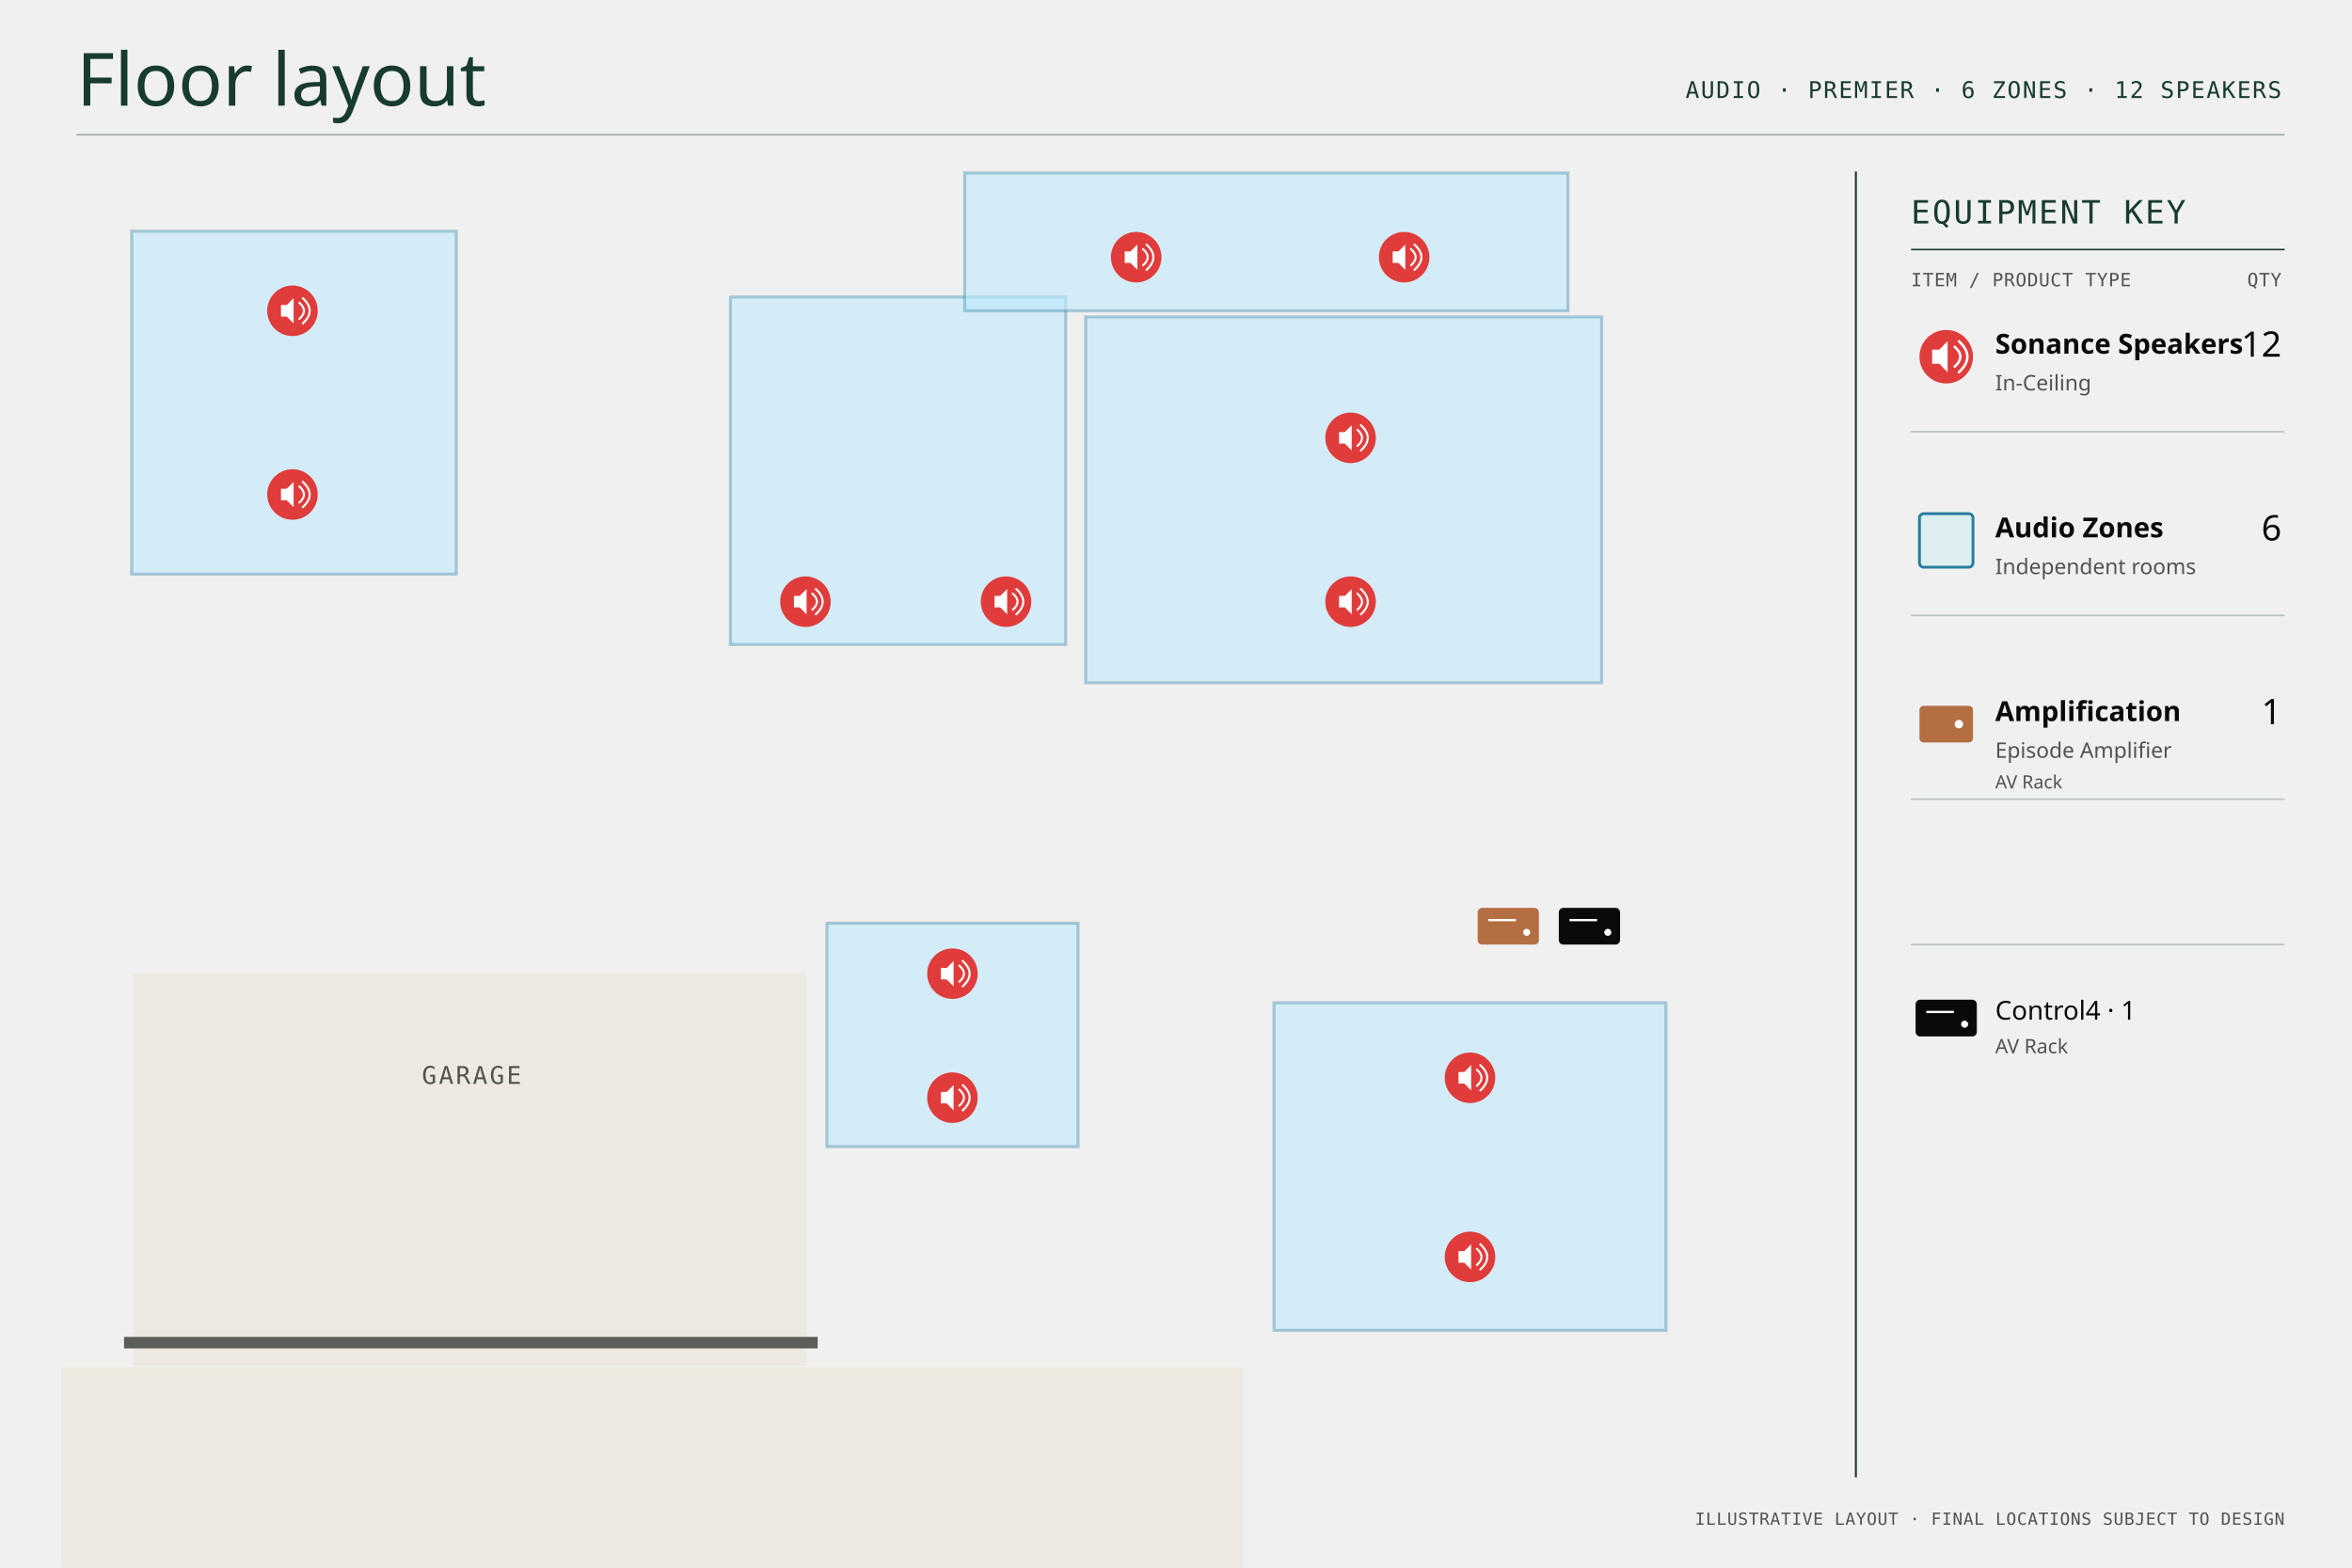
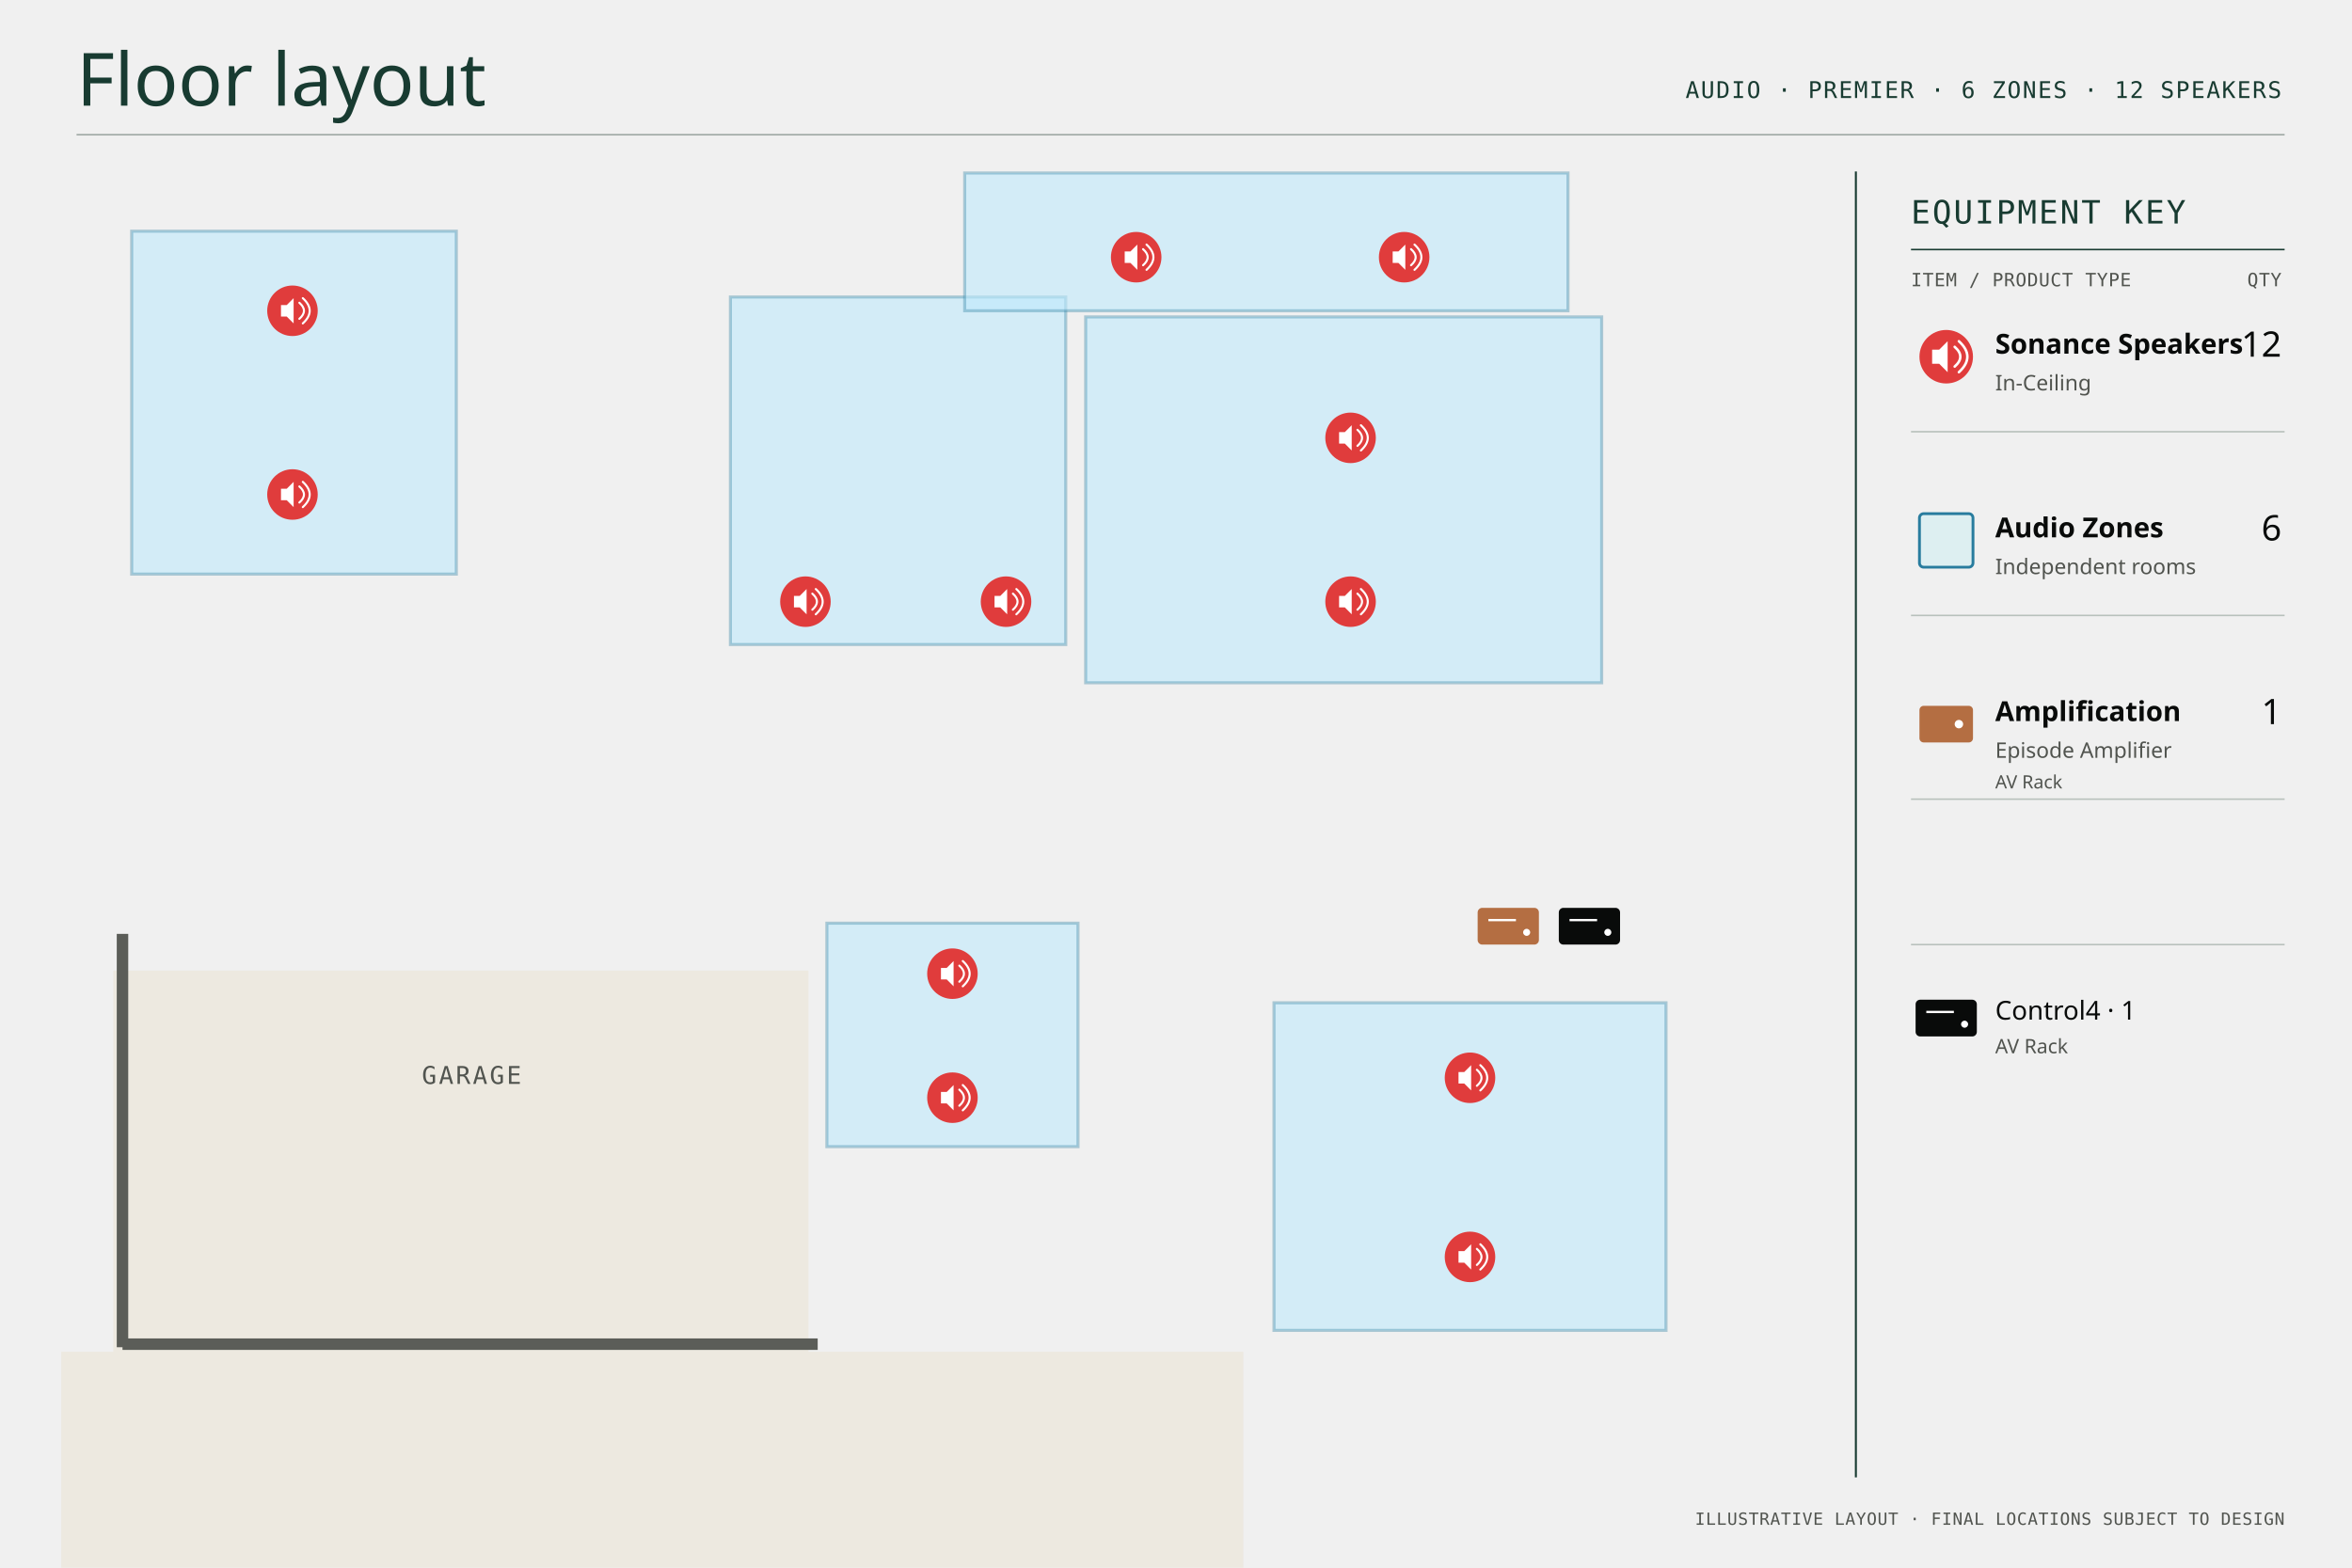
<svg xmlns="http://www.w3.org/2000/svg" viewBox="0 0 1536 1024" width="1536" height="1024" role="img" aria-label="Audio Premier floor layout and equipment key">
  <text x="50" y="69" fill="#183B31" font-family="Schibsted Grotesk,sans-serif" font-size="48">Floor layout</text>
  <text x="1490" y="64" fill="#183B31" font-family="IBM Plex Mono,monospace" font-size="15" letter-spacing=".065em" text-anchor="end">AUDIO · PREMIER · 6 ZONES · 12 SPEAKERS</text>
  <line x1="50" y1="88" x2="1492" y2="88" stroke="#9DA7A3" stroke-width="1" />
  <g data-pradera-architectural-cleanup="garage" aria-label="Open garage architectural reference">
-     <rect x="87" y="636" width="440" height="256" fill="#EDE9E0" />
-     <rect x="40" y="893" width="772" height="131" fill="#EDE9E0" />
-     <line x1="81" y1="877" x2="534" y2="877" stroke="#5B5D58" stroke-width="7.5" />
+     <rect x="74" y="634" width="454" height="257" fill="#EDE9E0" />
+     <rect x="40" y="883" width="772" height="141" fill="#EDE9E0" />
+     <line x1="80" y1="610" x2="80" y2="880" stroke="#5B5D58" stroke-width="7.5" />
+     <line x1="80" y1="878" x2="534" y2="878" stroke="#5B5D58" stroke-width="7.5" />
    <text x="308" y="708" fill="#51544F" text-anchor="middle" font-family="IBM Plex Mono,monospace" font-size="16" font-weight="500" letter-spacing=".09em">GARAGE</text>
  </g>
  <rect x="709" y="207" width="337" height="239" fill="#BFE9FC" fill-opacity=".60" stroke="#287C9E" stroke-opacity=".35" stroke-width="2" />
  <g transform="translate(882,286) scale(.75)">
    <circle r="22" fill="#E03C3C" />
    <path d="M-10 -5h5l6 -6v22l-6 -6h-5z" fill="white" />
    <path d="M6 -7q8 7 0 14M9 -11q12 11 0 22" fill="none" stroke="white" stroke-width="1.8" stroke-linecap="round" />
  </g>
  <g transform="translate(882,393) scale(.75)">
    <circle r="22" fill="#E03C3C" />
    <path d="M-10 -5h5l6 -6v22l-6 -6h-5z" fill="white" />
    <path d="M6 -7q8 7 0 14M9 -11q12 11 0 22" fill="none" stroke="white" stroke-width="1.8" stroke-linecap="round" />
  </g>
  <rect x="832" y="655" width="256" height="214" fill="#BFE9FC" fill-opacity=".60" stroke="#287C9E" stroke-opacity=".35" stroke-width="2" />
  <g transform="translate(960,704) scale(.75)">
    <circle r="22" fill="#E03C3C" />
    <path d="M-10 -5h5l6 -6v22l-6 -6h-5z" fill="white" />
    <path d="M6 -7q8 7 0 14M9 -11q12 11 0 22" fill="none" stroke="white" stroke-width="1.8" stroke-linecap="round" />
  </g>
  <g transform="translate(960,821) scale(.75)">
    <circle r="22" fill="#E03C3C" />
    <path d="M-10 -5h5l6 -6v22l-6 -6h-5z" fill="white" />
    <path d="M6 -7q8 7 0 14M9 -11q12 11 0 22" fill="none" stroke="white" stroke-width="1.8" stroke-linecap="round" />
  </g>
  <rect x="477" y="194" width="219" height="227" fill="#BFE9FC" fill-opacity=".60" stroke="#287C9E" stroke-opacity=".35" stroke-width="2" />
  <g transform="translate(526,393) scale(.75)">
    <circle r="22" fill="#E03C3C" />
    <path d="M-10 -5h5l6 -6v22l-6 -6h-5z" fill="white" />
    <path d="M6 -7q8 7 0 14M9 -11q12 11 0 22" fill="none" stroke="white" stroke-width="1.8" stroke-linecap="round" />
  </g>
  <g transform="translate(657,393) scale(.75)">
    <circle r="22" fill="#E03C3C" />
    <path d="M-10 -5h5l6 -6v22l-6 -6h-5z" fill="white" />
    <path d="M6 -7q8 7 0 14M9 -11q12 11 0 22" fill="none" stroke="white" stroke-width="1.8" stroke-linecap="round" />
  </g>
  <rect x="630" y="113" width="394" height="90" fill="#BFE9FC" fill-opacity=".60" stroke="#287C9E" stroke-opacity=".35" stroke-width="2" />
  <g transform="translate(742,168) scale(.75)">
    <circle r="22" fill="#E03C3C" />
    <path d="M-10 -5h5l6 -6v22l-6 -6h-5z" fill="white" />
    <path d="M6 -7q8 7 0 14M9 -11q12 11 0 22" fill="none" stroke="white" stroke-width="1.8" stroke-linecap="round" />
  </g>
  <g transform="translate(917,168) scale(.75)">
    <circle r="22" fill="#E03C3C" />
    <path d="M-10 -5h5l6 -6v22l-6 -6h-5z" fill="white" />
    <path d="M6 -7q8 7 0 14M9 -11q12 11 0 22" fill="none" stroke="white" stroke-width="1.8" stroke-linecap="round" />
  </g>
  <rect x="86" y="151" width="212" height="224" fill="#BFE9FC" fill-opacity=".60" stroke="#287C9E" stroke-opacity=".35" stroke-width="2" />
  <g transform="translate(191,203) scale(.75)">
    <circle r="22" fill="#E03C3C" />
    <path d="M-10 -5h5l6 -6v22l-6 -6h-5z" fill="white" />
    <path d="M6 -7q8 7 0 14M9 -11q12 11 0 22" fill="none" stroke="white" stroke-width="1.8" stroke-linecap="round" />
  </g>
  <g transform="translate(191,323) scale(.75)">
    <circle r="22" fill="#E03C3C" />
    <path d="M-10 -5h5l6 -6v22l-6 -6h-5z" fill="white" />
    <path d="M6 -7q8 7 0 14M9 -11q12 11 0 22" fill="none" stroke="white" stroke-width="1.8" stroke-linecap="round" />
  </g>
  <rect x="540" y="603" width="164" height="146" fill="#BFE9FC" fill-opacity=".60" stroke="#287C9E" stroke-opacity=".35" stroke-width="2" />
  <g transform="translate(622,636) scale(.75)">
    <circle r="22" fill="#E03C3C" />
    <path d="M-10 -5h5l6 -6v22l-6 -6h-5z" fill="white" />
    <path d="M6 -7q8 7 0 14M9 -11q12 11 0 22" fill="none" stroke="white" stroke-width="1.8" stroke-linecap="round" />
  </g>
  <g transform="translate(622,717) scale(.75)">
    <circle r="22" fill="#E03C3C" />
    <path d="M-10 -5h5l6 -6v22l-6 -6h-5z" fill="white" />
    <path d="M6 -7q8 7 0 14M9 -11q12 11 0 22" fill="none" stroke="white" stroke-width="1.8" stroke-linecap="round" />
  </g>
  <g transform="translate(985,605)" aria-label="amplifier in mechanical room">
    <rect x="-20" y="-12" width="40" height="24" rx="3" fill="#B46E42" />
    <path d="M-13 -4H5" stroke="#FFF" stroke-width="1.5" />
    <circle cx="12" cy="4" r="2.3" fill="#FFF" />
  </g>
  <g transform="translate(1038,605)" aria-label="controller in mechanical room">
    <rect x="-20" y="-12" width="40" height="24" rx="3" fill="#090B0A" />
    <path d="M-13 -4H5" stroke="#FFF" stroke-width="1.5" />
    <circle cx="12" cy="4" r="2.3" fill="#FFF" />
  </g>
  <line x1="1212" y1="112" x2="1212" y2="965" stroke="#183B31" stroke-width="1.3" />
  <text x="1248" y="146" fill="#183B31" font-family="IBM Plex Mono,monospace" font-size="21" letter-spacing=".06em">EQUIPMENT KEY</text>
  <line x1="1248" y1="163" x2="1492" y2="163" stroke="#183B31" stroke-width="1" />
  <text x="1248" y="187" fill="#51544F" font-family="IBM Plex Mono,monospace" font-size="12" letter-spacing=".03em">ITEM / PRODUCT TYPE</text>
  <text x="1490" y="187" fill="#51544F" font-family="IBM Plex Mono,monospace" font-size="12" letter-spacing=".03em" text-anchor="end">QTY</text>
  <g transform="translate(1271,233) scale(0.92)">
    <circle r="19" fill="#E03C3C" />
    <path d="M-10 -5h5l6 -6v22l-6 -6h-5z" fill="white" />
    <path d="M6 -7q8 7 0 14M9 -11q12 11 0 22" fill="none" stroke="white" stroke-width="1.8" stroke-linecap="round" />
  </g>
  <text x="1303" y="231" fill="#090B0A" font-family="Instrument Sans,sans-serif" font-size="18" font-weight="600">Sonance Speakers</text>
  <text x="1303" y="255" fill="#51544F" font-family="Instrument Sans,sans-serif" font-size="14">In-Ceiling</text>
  <text x="1490" y="233" fill="#090B0A" font-family="Instrument Sans,sans-serif" font-size="23" text-anchor="end">12</text>
  <line x1="1248" y1="282" x2="1492" y2="282" stroke="#B8C1BC" stroke-width="1" />
  <g transform="translate(1271,353) scale(0.92)">
    <rect x="-19" y="-19" width="38" height="38" rx="3" fill="#DDEFF1" stroke="#287C9E" stroke-width="2" />
  </g>
  <text x="1303" y="351" fill="#090B0A" font-family="Instrument Sans,sans-serif" font-size="18" font-weight="600">Audio Zones</text>
  <text x="1303" y="375" fill="#51544F" font-family="Instrument Sans,sans-serif" font-size="14">Independent rooms</text>
  <text x="1490" y="353" fill="#090B0A" font-family="Instrument Sans,sans-serif" font-size="23" text-anchor="end">6</text>
  <line x1="1248" y1="402" x2="1492" y2="402" stroke="#B8C1BC" stroke-width="1" />
  <g transform="translate(1271,473) scale(0.92)">
    <rect x="-19" y="-13" width="38" height="26" rx="3" fill="#B46E42" />
    <circle cx="9" cy="0" r="3" fill="white" />
  </g>
  <text x="1303" y="471" fill="#090B0A" font-family="Instrument Sans,sans-serif" font-size="18" font-weight="600">Amplification</text>
  <text x="1303" y="495" fill="#51544F" font-family="Instrument Sans,sans-serif" font-size="14">Episode Amplifier</text>
  <text x="1303" y="515" fill="#51544F" font-family="Instrument Sans,sans-serif" font-size="12">AV Rack</text>
  <text x="1490" y="473" fill="#090B0A" font-family="Instrument Sans,sans-serif" font-size="23" text-anchor="end">1</text>
  <line x1="1248" y1="522" x2="1492" y2="522" stroke="#B8C1BC" stroke-width="1" />
  <line x1="1248" y1="617" x2="1492" y2="617" stroke="#B8C1BC" />
  <g transform="translate(1271,665)" aria-label="controller in mechanical room">
    <rect x="-20" y="-12" width="40" height="24" rx="3" fill="#090B0A" />
    <path d="M-13 -4H5" stroke="#FFF" stroke-width="1.5" />
    <circle cx="12" cy="4" r="2.3" fill="#FFF" />
  </g>
  <text x="1303" y="666" fill="#090B0A" font-family="Instrument Sans,sans-serif" font-size="17">Control4 · 1</text>
  <text x="1303" y="688" fill="#51544F" font-family="Instrument Sans,sans-serif" font-size="13">AV Rack</text>
  <text x="1492" y="996" fill="#51544F" font-family="IBM Plex Mono,monospace" font-size="11" letter-spacing=".035em" text-anchor="end">ILLUSTRATIVE LAYOUT · FINAL LOCATIONS SUBJECT TO DESIGN</text>
</svg>
